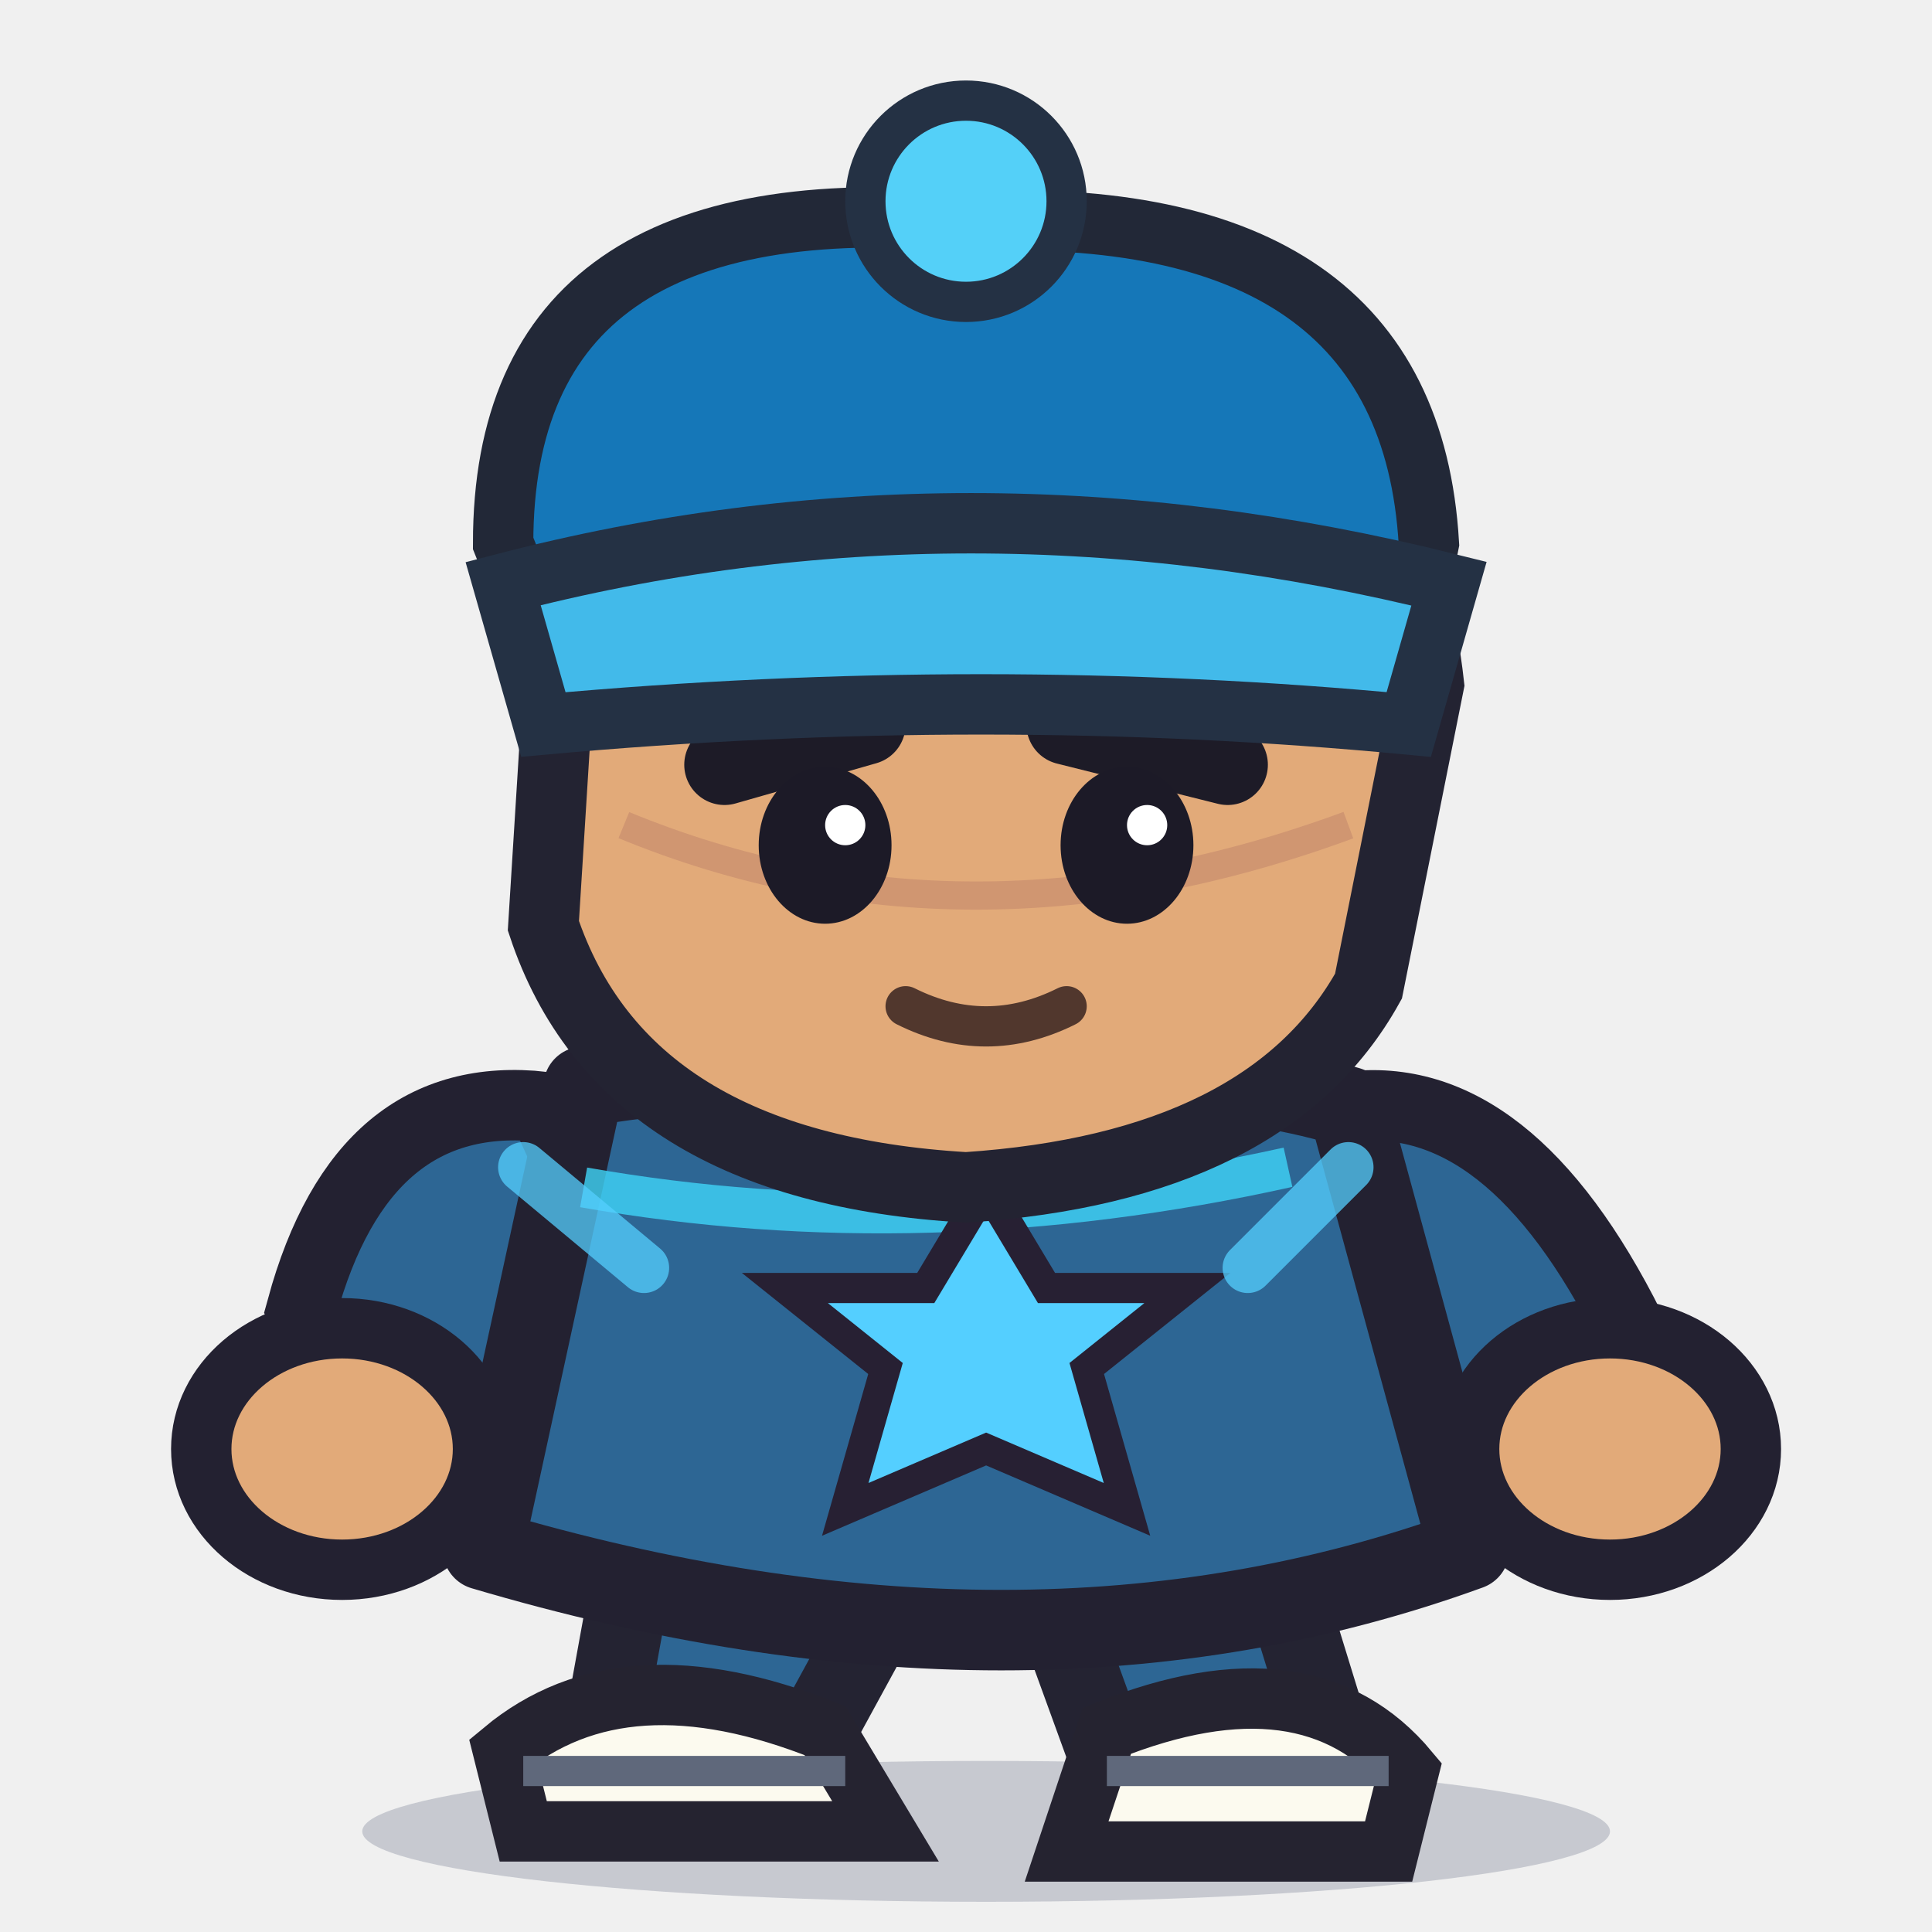
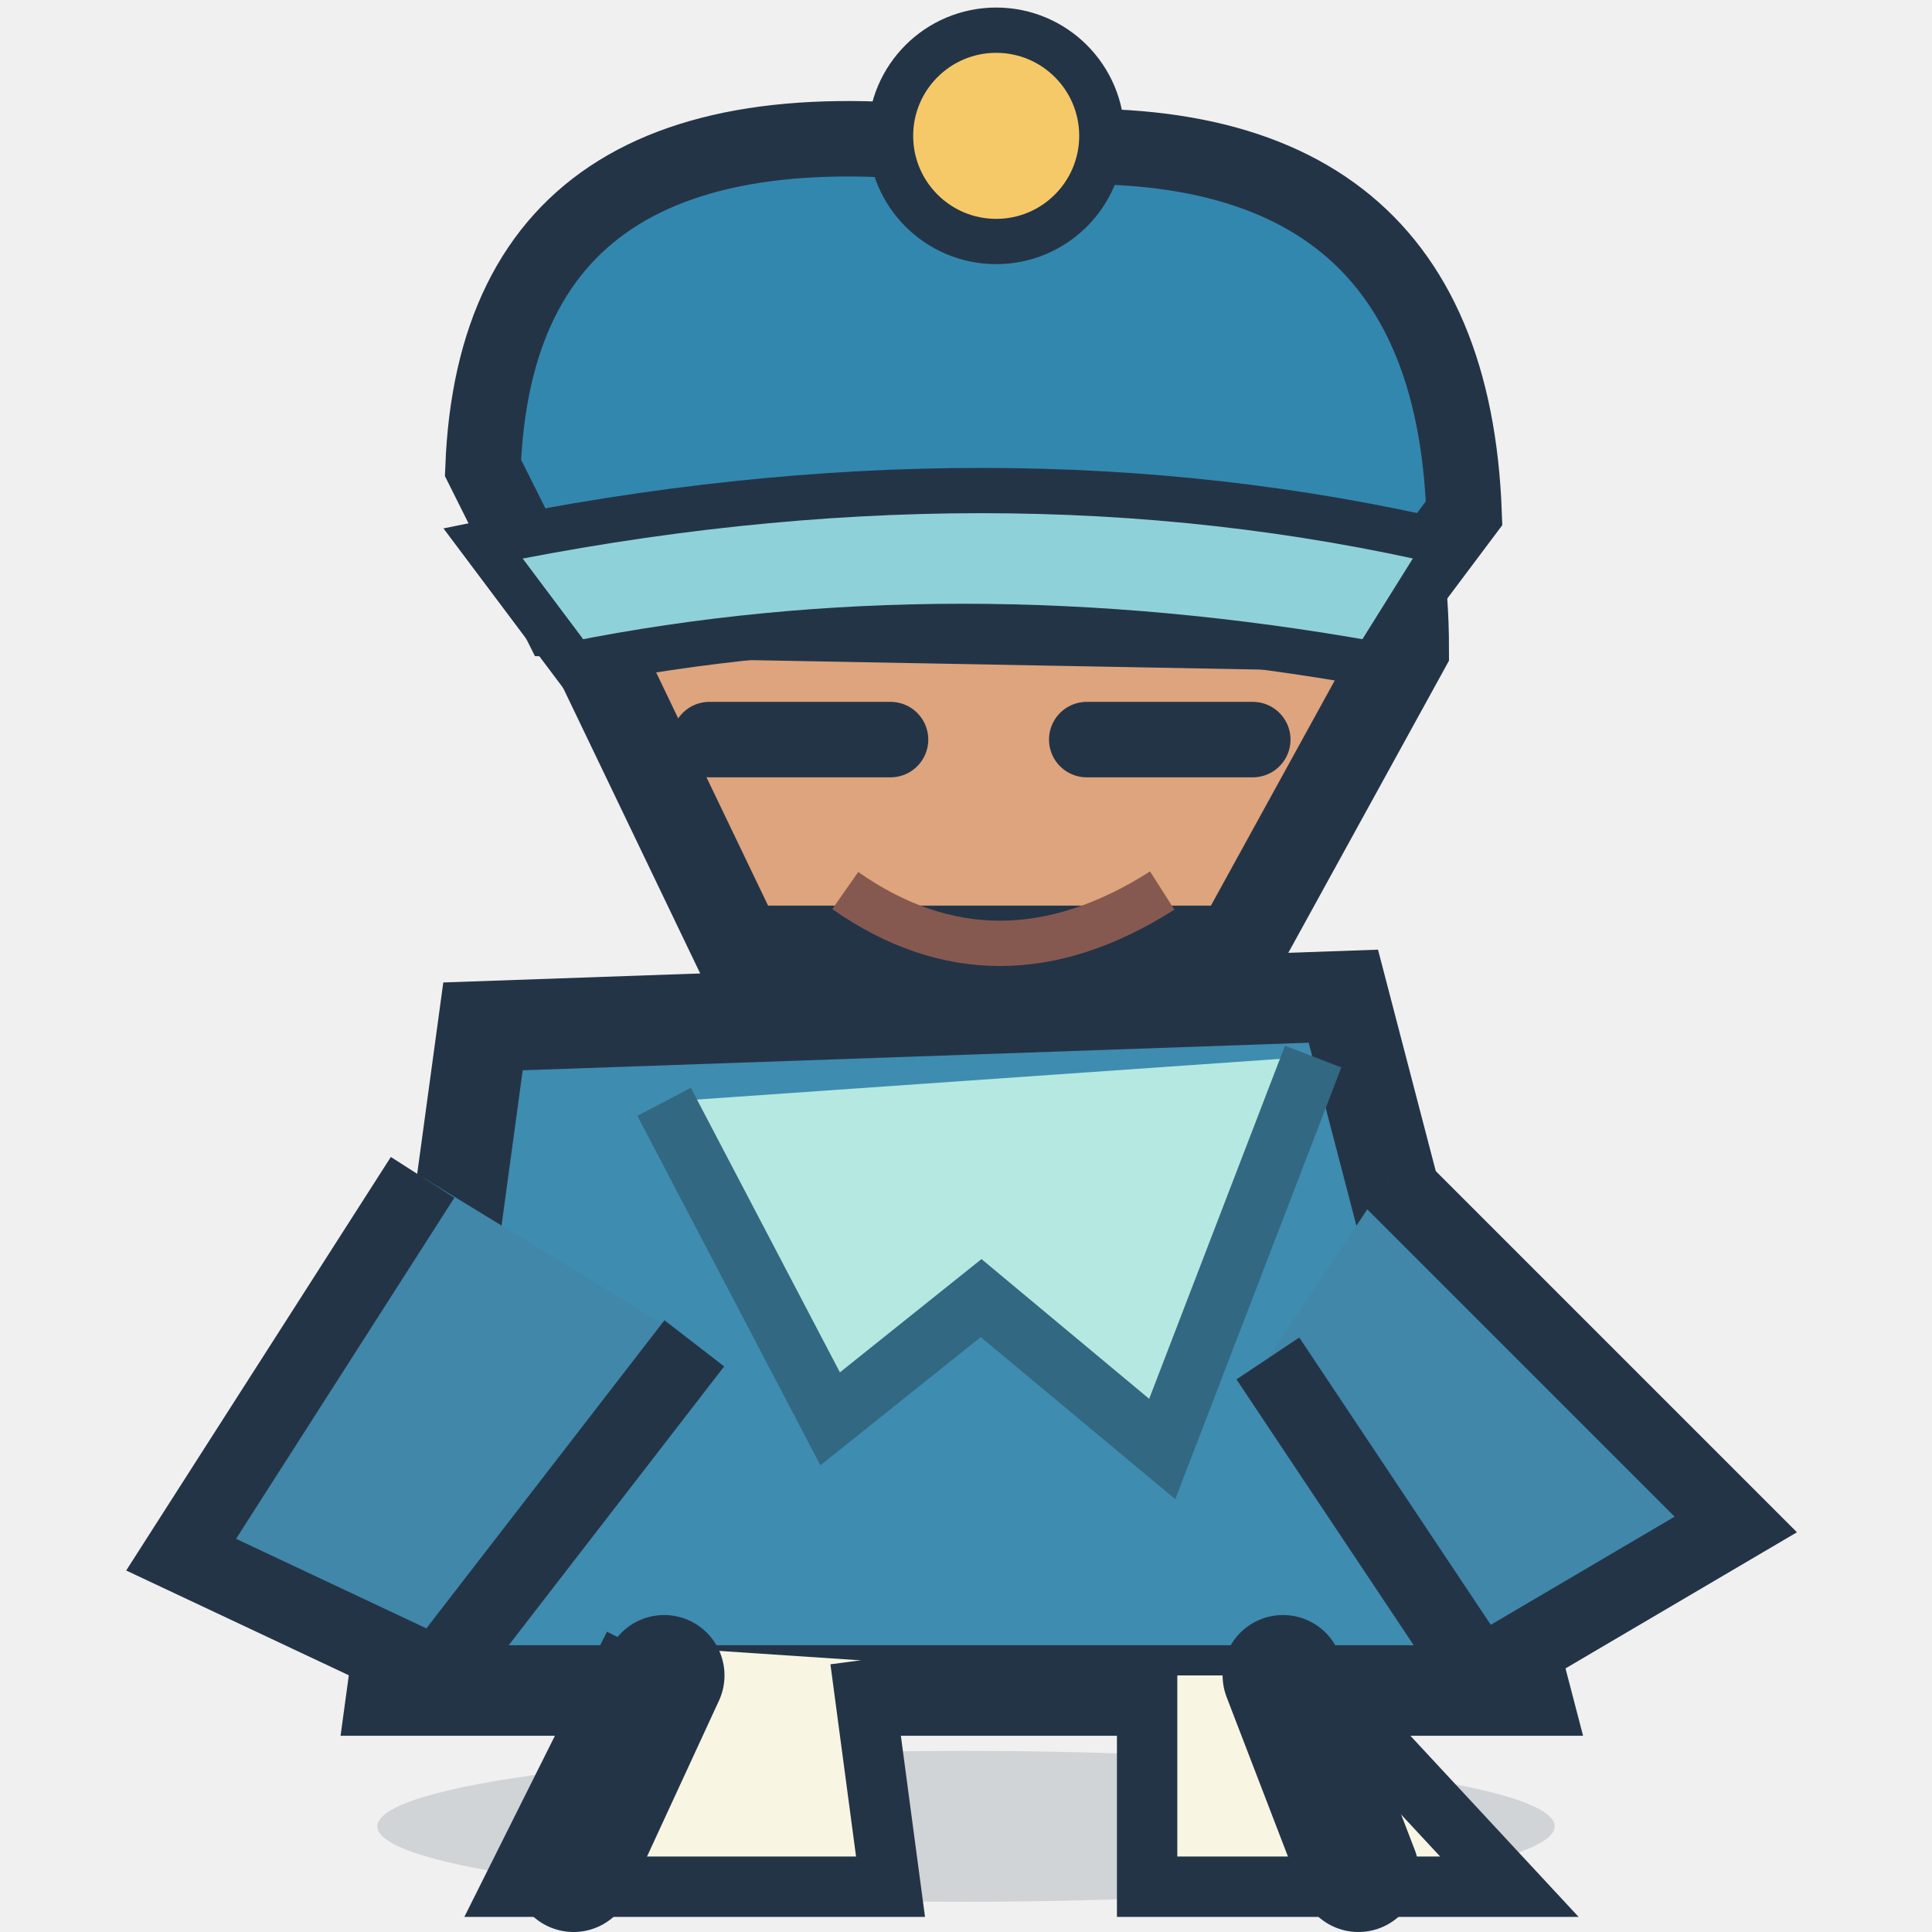
- <svg xmlns="http://www.w3.org/2000/svg" width="96" height="96" viewBox="0 0 96 96">
-   <ellipse cx="49" cy="91" rx="31" ry="3.5" fill="#212D50" opacity=".20" />
-   <path d="M32 75 L30 86 L40 87 L46 76Z M51 76 L55 87 L66 86 L62 73Z" fill="#2D6694" stroke="#242332" stroke-width="4" stroke-linejoin="round" />
-   <path d="M25 87 Q31 82 41 86 L44 91 L26 91Z M55 86 Q65 82 70 88 L69 92 L53 92Z" fill="#FCFAEF" stroke="#252330" stroke-width="3" />
-   <path d="M26 88 H42 M55 88 H69" stroke="#5F687B" stroke-width="1.5" />
-   <path d="M27 55 Q18 54 15 65 L19 72 Q26 74 32 66Z M67 55 Q75 54 81 66 L77 72 Q69 74 63 67Z" fill="#2D6694" stroke="#232131" stroke-width="3.5" />
-   <ellipse cx="17" cy="72" rx="7" ry="6" fill="#E2AA79" stroke="#232131" stroke-width="3" />
-   <ellipse cx="80" cy="72" rx="7" ry="6" fill="#E2AA79" stroke="#232131" stroke-width="3" />
-   <path d="M29 54 Q40 52 48 56 Q57 52 67 55 L73 77 Q51 85 24 77Z" fill="#2D6694" stroke="#232131" stroke-width="4" stroke-linejoin="round" />
-   <path d="M29 59 Q46 62 64 58" fill="none" stroke="#3ED5F7" stroke-width="2" opacity=".8" />
-   <path d="M49 59 l3 5 7 0 -5 4 2 7 -7 -3 -7 3 2 -7 -5 -4 7 0 Z" fill="#54CFFF" stroke="#272033" stroke-width="1.5" />
-   <path d="M28 30 Q30 17 48 15 Q69 16 71 34 L68 49 Q63 58 48 59 Q31 58 27 46Z" fill="#E2AA79" stroke="#232332" stroke-width="3.5" />
-   <path d="M31 41 q17 7 36 0" fill="none" stroke="#B57765" stroke-width="1.4" opacity=".4" />
-   <path d="M36 38 l7 -2 M53 36 l8 2" stroke="#1D1B27" stroke-width="4" stroke-linecap="round" />
-   <ellipse cx="41" cy="42" rx="3.3" ry="3.9" fill="#1C1A27" />
-   <ellipse cx="56" cy="42" rx="3.3" ry="3.9" fill="#1C1A27" />
-   <circle cx="42" cy="41" r="1" fill="#fff" />
-   <circle cx="57" cy="41" r="1" fill="#fff" />
-   <path d="M45 50 Q49 52 53 50" stroke="#51372D" stroke-width="2" fill="none" stroke-linecap="round" />
-   <path d="M25 27 Q25 9 48 11 Q70 10 71 27 L70 32 L27 32Z" fill="#1577B8" stroke="#222837" stroke-width="3" />
-   <path d="M25 29 Q48 23 72 29 L70 36 Q49 34 27 36Z" fill="#42BAEA" stroke="#243144" stroke-width="3" />
-   <circle cx="48" cy="10" r="5" fill="#54D0F8" stroke="#243144" stroke-width="2" />
-   <path d="M26 58 l6 5 M67 58 l-5 5" stroke="#54CFFF" stroke-width="2.5" stroke-linecap="round" opacity=".75" />
+ <svg xmlns="http://www.w3.org/2000/svg" width="128" height="128" viewBox="0 0 128 128">
+   <ellipse cx="64" cy="121" rx="39" ry="5" fill="#1C3544" opacity=".15" />
+   <g transform="translate(0 0) rotate(0 64 72)">
+     <path d="M32 68L89 66L101 112H26Z" fill="#3E8CB0" stroke="#243447" stroke-width="6" />
+     <path d="M44 73L55 94L65 86L77 96L87 70" fill="#B5E8E1" stroke="#326881" stroke-width="4" />
+     <path d="M28 78L12 103L29 111L46 89M92 78L115 101L98 111L84 90" fill="#4087AA" stroke="#243447" stroke-width="5" />
+     <path d="M42 109L34 125H59L57 110M76 111L76 125H100L87 111" fill="#F8F6E3" stroke="#243447" stroke-width="4" />
+     <path d="M37 38Q38 15 65 17Q93 17 93 43L82 63H49Z" fill="#DDA47D" stroke="#243447" stroke-width="6" />
+     <path d="M32 31Q33 5 66 10Q96 7 97 34L91 42L37 41Z" fill="#3287AF" stroke="#243447" stroke-width="5" />
+     <path d="M32 36Q66 29 96 36L91 44Q63 39 38 44Z" fill="#8FD1D9" stroke="#243447" stroke-width="3" />
+     <circle cx="66" cy="9" r="7" fill="#F5C967" stroke="#243447" stroke-width="3" />
+     <path d="M47 49h12m13 0h11" stroke="#243447" stroke-width="5" stroke-linecap="round" />
+     <path d="M56 59q10 7 21 0" stroke="#865950" stroke-width="3" fill="none" />
+     <path d="M44 111L38 124 M85 111L90 124" stroke="#243447" stroke-width="8" stroke-linecap="round" />
+   </g>
</svg>
